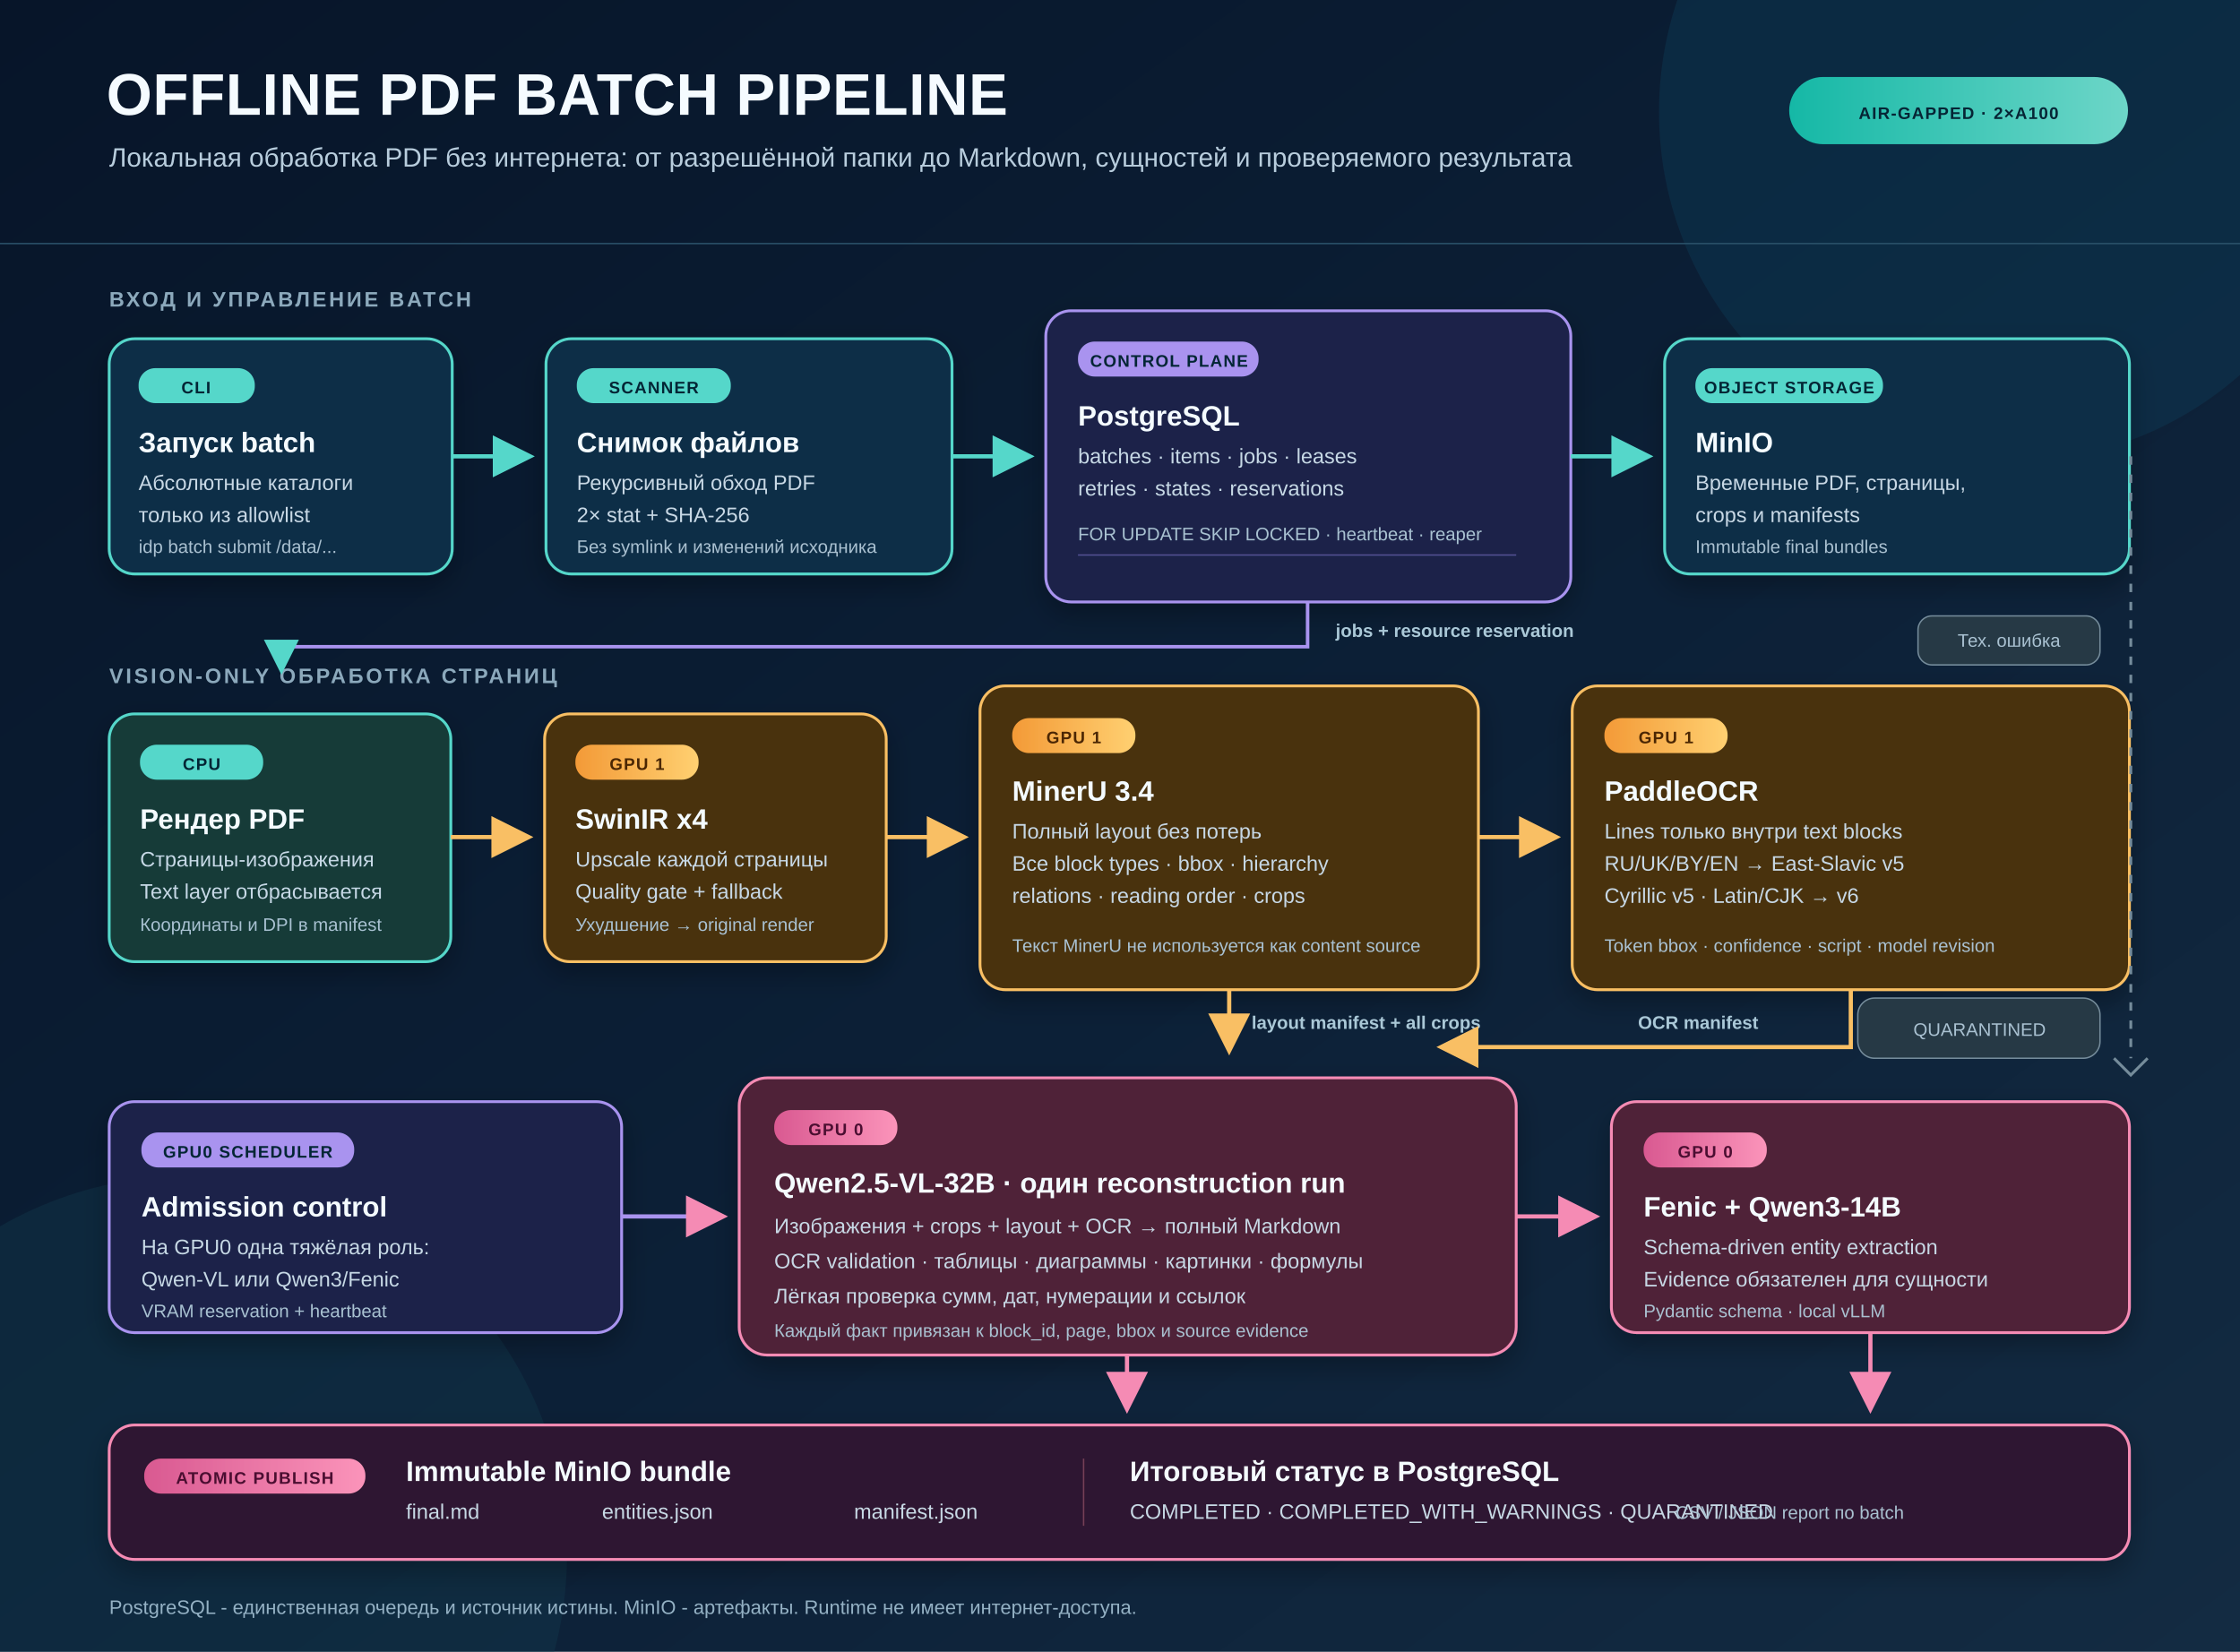
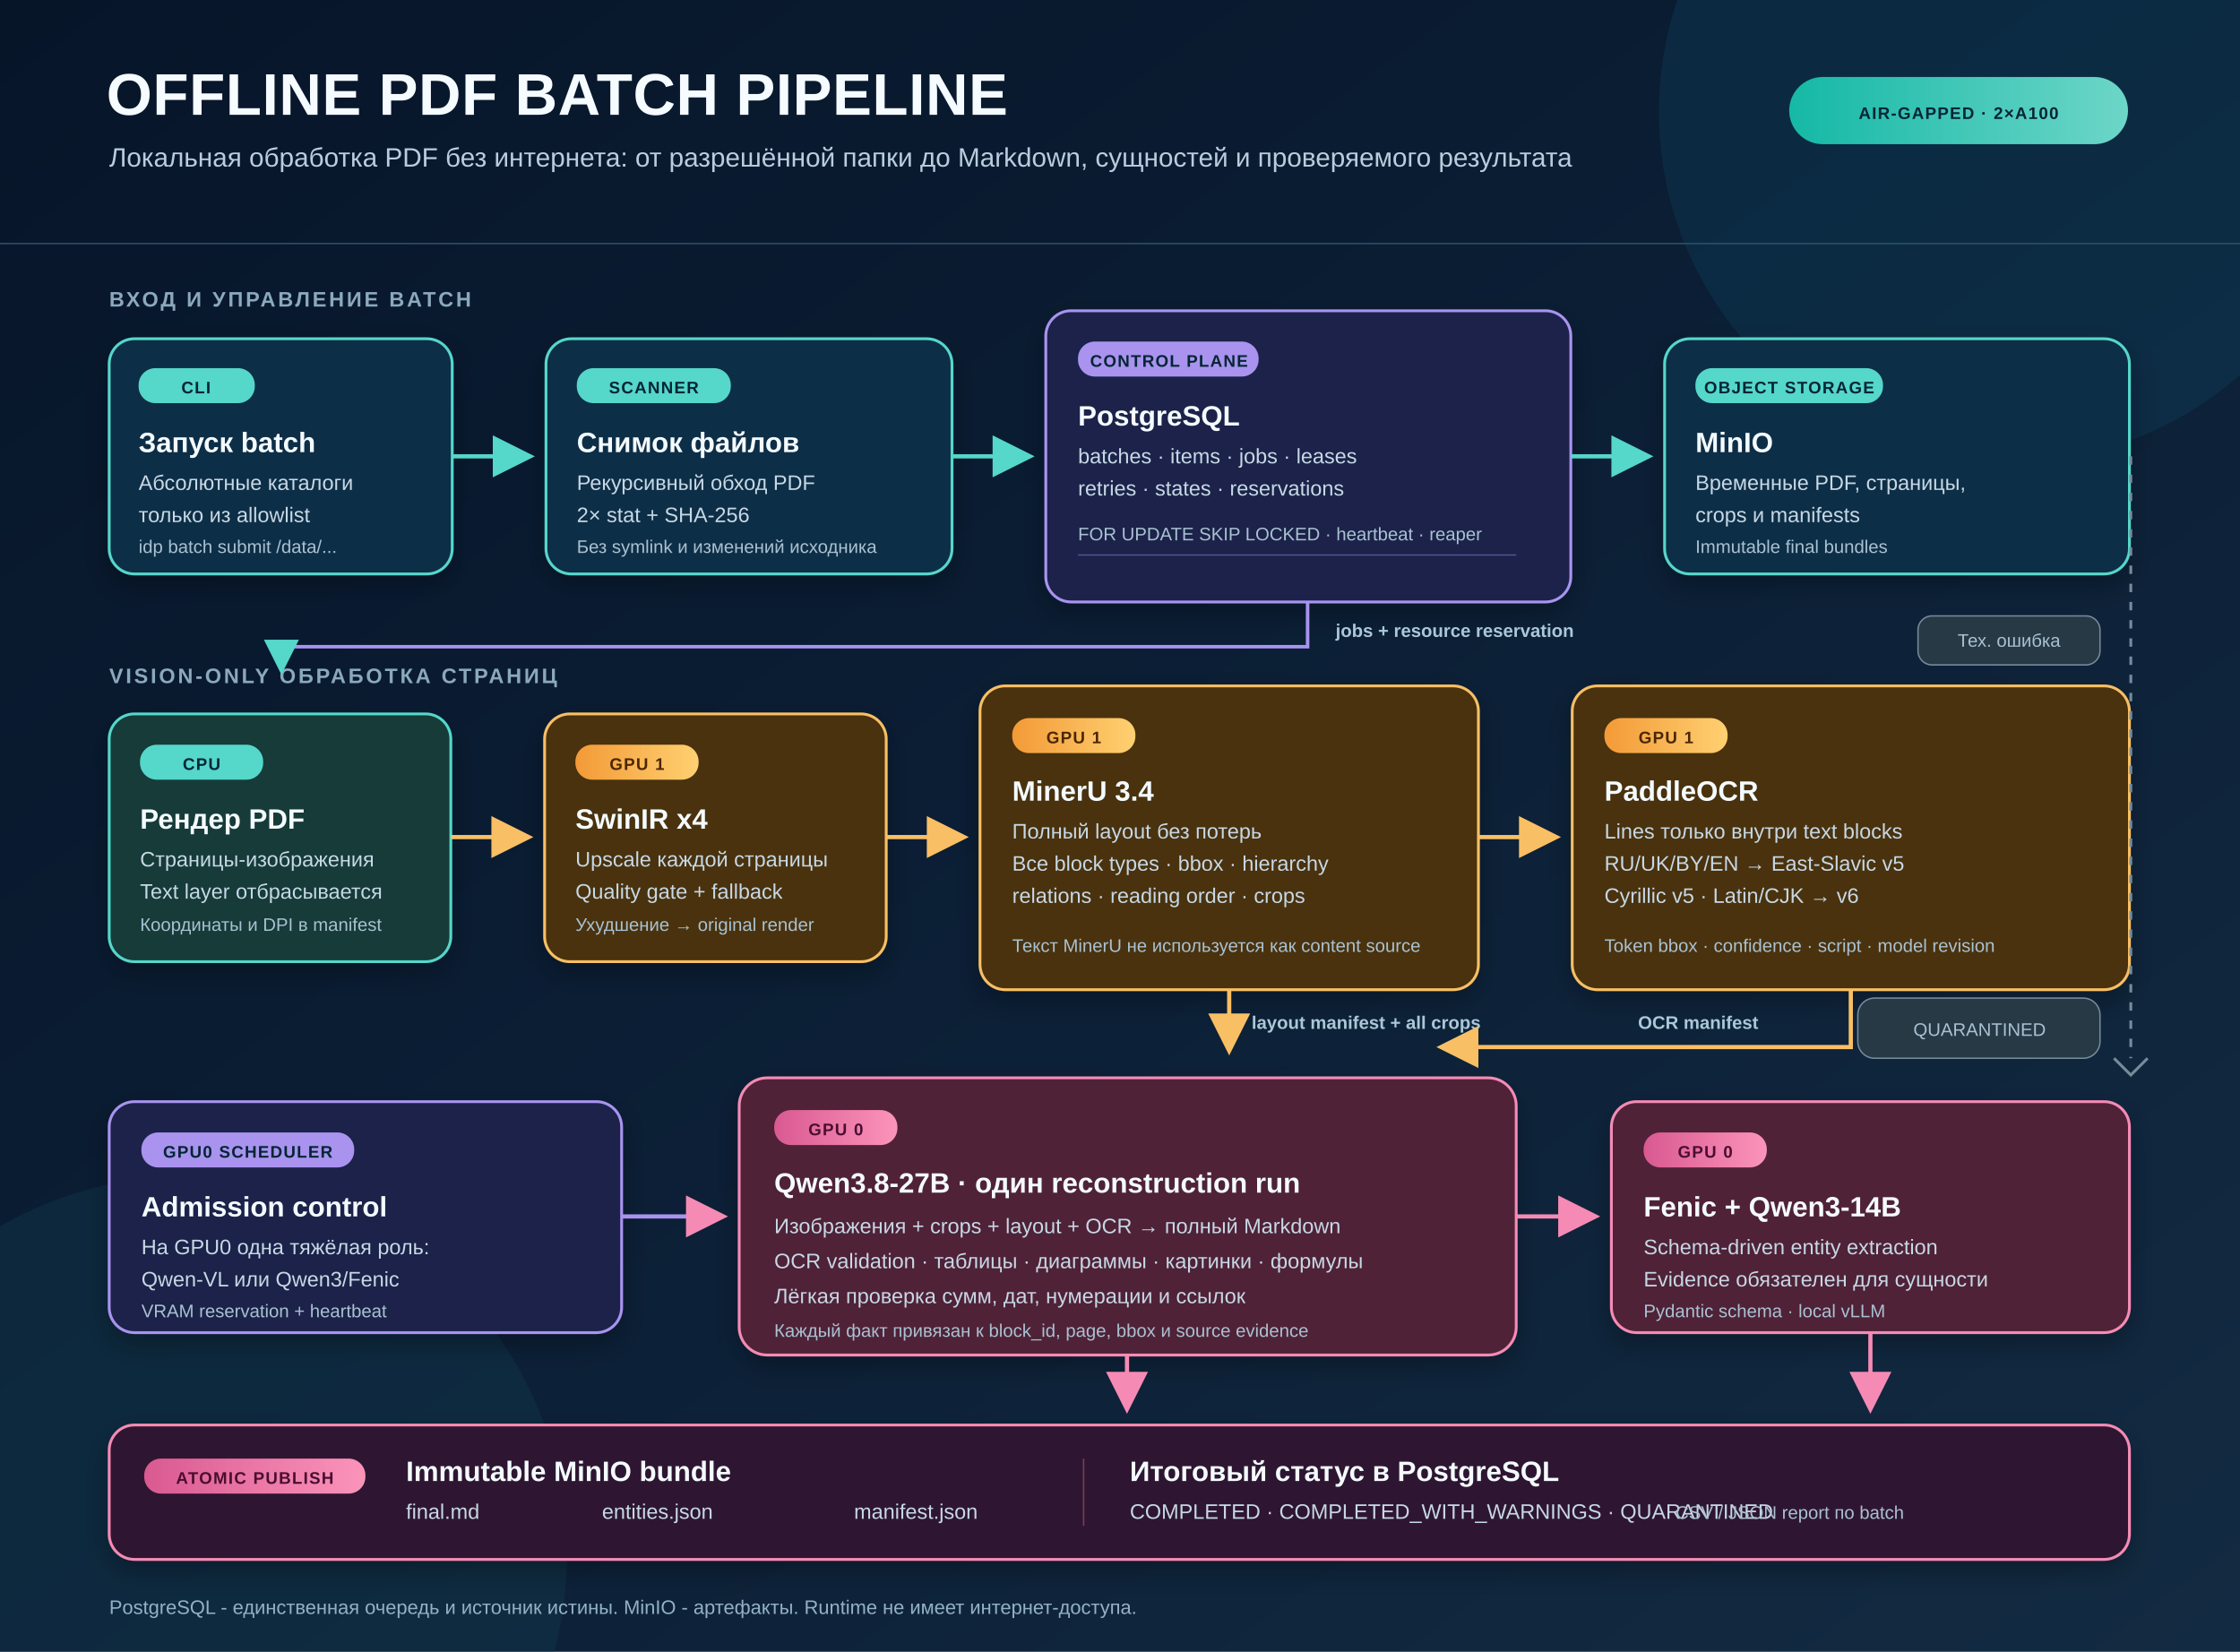
<svg xmlns="http://www.w3.org/2000/svg" width="1600" height="1180" viewBox="0 0 1600 1180" role="img" aria-labelledby="title description">
  <defs>
    <linearGradient id="background" x1="0" x2="1" y1="0" y2="1">
      <stop offset="0%" stop-color="#071529" />
      <stop offset="55%" stop-color="#0c2037" />
      <stop offset="100%" stop-color="#132b42" />
    </linearGradient>
    <linearGradient id="header" x1="0" x2="1">
      <stop offset="0%" stop-color="#15b8a6" />
      <stop offset="100%" stop-color="#6dd6c8" />
    </linearGradient>
    <linearGradient id="gpu" x1="0" x2="1">
      <stop offset="0%" stop-color="#f39a37" />
      <stop offset="100%" stop-color="#ffd071" />
    </linearGradient>
    <linearGradient id="result" x1="0" x2="1">
      <stop offset="0%" stop-color="#d95991" />
      <stop offset="100%" stop-color="#fb94ba" />
    </linearGradient>
    <filter id="shadow" x="-20%" y="-20%" width="140%" height="160%">
      <feDropShadow dx="0" dy="8" stdDeviation="10" flood-color="#000000" flood-opacity="0.28" />
    </filter>
    <marker id="arrow-teal" markerWidth="10" markerHeight="10" refX="8" refY="5" orient="auto">
      <path d="M0,0 L10,5 L0,10 Z" fill="#55d7ca" />
    </marker>
    <marker id="arrow-orange" markerWidth="10" markerHeight="10" refX="8" refY="5" orient="auto">
      <path d="M0,0 L10,5 L0,10 Z" fill="#f9bf64" />
    </marker>
    <marker id="arrow-pink" markerWidth="10" markerHeight="10" refX="8" refY="5" orient="auto">
      <path d="M0,0 L10,5 L0,10 Z" fill="#f58bb4" />
    </marker>
    <style>
      .heading { font: 700 42px Arial, Helvetica, sans-serif; fill: #f5fbff; letter-spacing: .4px; }
      .subtitle { font: 400 19px Arial, Helvetica, sans-serif; fill: #b8cddd; }
      .section { font: 700 15px Arial, Helvetica, sans-serif; fill: #8ca9bc; letter-spacing: 1.8px; }
      .node-title { font: 700 20px Arial, Helvetica, sans-serif; fill: #f4fbff; }
      .node-body { font: 400 15px Arial, Helvetica, sans-serif; fill: #c7d8e5; }
      .node-small { font: 400 13px Arial, Helvetica, sans-serif; fill: #a9c1d1; }
      .tag { font: 700 12px Arial, Helvetica, sans-serif; fill: #062535; letter-spacing: .8px; }
      .tag-dark { font: 700 12px Arial, Helvetica, sans-serif; fill: #4b2706; letter-spacing: .8px; }
      .tag-result { font: 700 12px Arial, Helvetica, sans-serif; fill: #4b1030; letter-spacing: .8px; }
      .label { font: 600 13px Arial, Helvetica, sans-serif; fill: #aac8d7; }
      .footer { font: 400 14px Arial, Helvetica, sans-serif; fill: #94b1c4; }
    </style>
  </defs>
  <rect width="1600" height="1180" fill="url(#background)" />
  <circle cx="1435" cy="80" r="250" fill="#0d3b55" opacity=".42" />
  <circle cx="135" cy="1110" r="270" fill="#123e50" opacity=".34" />
  <path d="M0 174 H1600" stroke="#2a5169" stroke-width="1" />
  <text x="76" y="82" class="heading">OFFLINE PDF BATCH PIPELINE</text>
  <text x="78" y="119" class="subtitle">Локальная обработка PDF без интернета: от разрешённой папки до Markdown, сущностей и проверяемого результата</text>
  <rect x="1278" y="55" width="242" height="48" rx="24" fill="url(#header)" />
  <text x="1399" y="85" text-anchor="middle" class="tag">AIR-GAPPED · 2×A100</text>
  <text x="78" y="219" class="section">ВХОД И УПРАВЛЕНИЕ BATCH</text>
  <text x="78" y="488" class="section">VISION-ONLY ОБРАБОТКА СТРАНИЦ</text>
  <text x="78" y="850" class="section">СБОРКА ДОКУМЕНТА И ПУБЛИКАЦИЯ</text>
  <g filter="url(#shadow)">
    <rect x="78" y="242" width="245" height="168" rx="18" fill="#102e47" stroke="#55d7ca" stroke-width="2" />
    <rect x="99" y="263" width="83" height="25" rx="12" fill="#55d7ca" />
    <text x="140" y="281" text-anchor="middle" class="tag">CLI</text>
    <text x="99" y="323" class="node-title">Запуск batch</text>
    <text x="99" y="350" class="node-body">Абсолютные каталоги</text>
    <text x="99" y="373" class="node-body">только из allowlist</text>
    <text x="99" y="395" class="node-small">idp batch submit /data/...</text>
  </g>
  <g filter="url(#shadow)">
    <rect x="390" y="242" width="290" height="168" rx="18" fill="#102e47" stroke="#55d7ca" stroke-width="2" />
    <rect x="412" y="263" width="110" height="25" rx="12" fill="#55d7ca" />
    <text x="467" y="281" text-anchor="middle" class="tag">SCANNER</text>
    <text x="412" y="323" class="node-title">Снимок файлов</text>
    <text x="412" y="350" class="node-body">Рекурсивный обход PDF</text>
    <text x="412" y="373" class="node-body">2× stat + SHA-256</text>
    <text x="412" y="395" class="node-small">Без symlink и изменений исходника</text>
  </g>
  <g filter="url(#shadow)">
    <rect x="747" y="222" width="375" height="208" rx="18" fill="#1b244a" stroke="#a993ef" stroke-width="2" />
    <rect x="770" y="244" width="129" height="25" rx="12" fill="#a993ef" />
    <text x="835" y="262" text-anchor="middle" class="tag">CONTROL PLANE</text>
    <text x="770" y="304" class="node-title">PostgreSQL</text>
    <text x="770" y="331" class="node-body">batches · items · jobs · leases</text>
    <text x="770" y="354" class="node-body">retries · states · reservations</text>
    <text x="770" y="386" class="node-small">FOR UPDATE SKIP LOCKED · heartbeat · reaper</text>
    <rect x="770" y="396" width="313" height="1" fill="#7367b9" opacity=".65" />
  </g>
  <g filter="url(#shadow)">
    <rect x="1189" y="242" width="332" height="168" rx="18" fill="#102e47" stroke="#55d7ca" stroke-width="2" />
    <rect x="1211" y="263" width="134" height="25" rx="12" fill="#55d7ca" />
    <text x="1278" y="281" text-anchor="middle" class="tag">OBJECT STORAGE</text>
    <text x="1211" y="323" class="node-title">MinIO</text>
    <text x="1211" y="350" class="node-body">Временные PDF, страницы,</text>
    <text x="1211" y="373" class="node-body">crops и manifests</text>
    <text x="1211" y="395" class="node-small">Immutable final bundles</text>
  </g>
  <path d="M323 326 H376" stroke="#55d7ca" stroke-width="3" fill="none" marker-end="url(#arrow-teal)" />
  <path d="M680 326 H733" stroke="#55d7ca" stroke-width="3" fill="none" marker-end="url(#arrow-teal)" />
  <path d="M1122 326 H1175" stroke="#55d7ca" stroke-width="3" fill="none" marker-end="url(#arrow-teal)" />
  <path d="M934 430 V462 H201 V477" stroke="#a993ef" stroke-width="2.5" fill="none" marker-end="url(#arrow-teal)" />
  <text x="954" y="455" class="label">jobs + resource reservation</text>
  <g filter="url(#shadow)">
    <rect x="78" y="510" width="244" height="177" rx="18" fill="#123a38" stroke="#55d7ca" stroke-width="2" />
    <rect x="100" y="532" width="88" height="25" rx="12" fill="#55d7ca" />
    <text x="144" y="550" text-anchor="middle" class="tag">CPU</text>
    <text x="100" y="592" class="node-title">Рендер PDF</text>
    <text x="100" y="619" class="node-body">Страницы-изображения</text>
    <text x="100" y="642" class="node-body">Text layer отбрасывается</text>
    <text x="100" y="665" class="node-small">Координаты и DPI в manifest</text>
  </g>
  <g filter="url(#shadow)">
    <rect x="389" y="510" width="244" height="177" rx="18" fill="#49320f" stroke="#f9bf64" stroke-width="2" />
    <rect x="411" y="532" width="88" height="25" rx="12" fill="url(#gpu)" />
    <text x="455" y="550" text-anchor="middle" class="tag-dark">GPU 1</text>
    <text x="411" y="592" class="node-title">SwinIR x4</text>
    <text x="411" y="619" class="node-body">Upscale каждой страницы</text>
    <text x="411" y="642" class="node-body">Quality gate + fallback</text>
    <text x="411" y="665" class="node-small">Ухудшение → original render</text>
  </g>
  <g filter="url(#shadow)">
    <rect x="700" y="490" width="356" height="217" rx="18" fill="#49320f" stroke="#f9bf64" stroke-width="2" />
    <rect x="723" y="513" width="88" height="25" rx="12" fill="url(#gpu)" />
    <text x="767" y="531" text-anchor="middle" class="tag-dark">GPU 1</text>
    <text x="723" y="572" class="node-title">MinerU 3.4</text>
    <text x="723" y="599" class="node-body">Полный layout без потерь</text>
    <text x="723" y="622" class="node-body">Все block types · bbox · hierarchy</text>
    <text x="723" y="645" class="node-body">relations · reading order · crops</text>
    <text x="723" y="680" class="node-small">Текст MinerU не используется как content source</text>
  </g>
  <g filter="url(#shadow)">
    <rect x="1123" y="490" width="398" height="217" rx="18" fill="#49320f" stroke="#f9bf64" stroke-width="2" />
    <rect x="1146" y="513" width="88" height="25" rx="12" fill="url(#gpu)" />
    <text x="1190" y="531" text-anchor="middle" class="tag-dark">GPU 1</text>
    <text x="1146" y="572" class="node-title">PaddleOCR</text>
    <text x="1146" y="599" class="node-body">Lines только внутри text blocks</text>
    <text x="1146" y="622" class="node-body">RU/UK/BY/EN → East-Slavic v5</text>
    <text x="1146" y="645" class="node-body">Cyrillic v5 · Latin/CJK → v6</text>
    <text x="1146" y="680" class="node-small">Token bbox · confidence · script · model revision</text>
  </g>
  <path d="M322 598 H375" stroke="#f9bf64" stroke-width="3" fill="none" marker-end="url(#arrow-orange)" />
  <path d="M633 598 H686" stroke="#f9bf64" stroke-width="3" fill="none" marker-end="url(#arrow-orange)" />
  <path d="M1056 598 H1109" stroke="#f9bf64" stroke-width="3" fill="none" marker-end="url(#arrow-orange)" />
  <path d="M878 707 V748" stroke="#f9bf64" stroke-width="3" fill="none" marker-end="url(#arrow-orange)" />
  <text x="894" y="735" class="label">layout manifest + all crops</text>
  <path d="M1322 707 V748 H1032" stroke="#f9bf64" stroke-width="3" fill="none" marker-end="url(#arrow-orange)" />
  <text x="1170" y="735" class="label">OCR manifest</text>
  <g filter="url(#shadow)">
    <rect x="528" y="770" width="555" height="198" rx="20" fill="#502237" stroke="#f58bb4" stroke-width="2" />
    <rect x="553" y="793" width="88" height="25" rx="12" fill="url(#result)" />
    <text x="597" y="811" text-anchor="middle" class="tag-result">GPU 0</text>
-     <text x="553" y="852" class="node-title">Qwen2.5-VL-32B · один reconstruction run</text>
+     <text x="553" y="852" class="node-title">Qwen3.8-27B · один reconstruction run</text>
    <text x="553" y="881" class="node-body">Изображения + crops + layout + OCR → полный Markdown</text>
    <text x="553" y="906" class="node-body">OCR validation · таблицы · диаграммы · картинки · формулы</text>
    <text x="553" y="931" class="node-body">Лёгкая проверка сумм, дат, нумерации и ссылок</text>
    <text x="553" y="955" class="node-small">Каждый факт привязан к block_id, page, bbox и source evidence</text>
  </g>
  <g filter="url(#shadow)">
    <rect x="78" y="787" width="366" height="165" rx="18" fill="#1b244a" stroke="#a993ef" stroke-width="2" />
    <rect x="101" y="809" width="152" height="25" rx="12" fill="#a993ef" />
    <text x="177" y="827" text-anchor="middle" class="tag">GPU0 SCHEDULER</text>
    <text x="101" y="869" class="node-title">Admission control</text>
    <text x="101" y="896" class="node-body">На GPU0 одна тяжёлая роль:</text>
    <text x="101" y="919" class="node-body">Qwen-VL или Qwen3/Fenic</text>
    <text x="101" y="941" class="node-small">VRAM reservation + heartbeat</text>
  </g>
  <g filter="url(#shadow)">
    <rect x="1151" y="787" width="370" height="165" rx="18" fill="#502237" stroke="#f58bb4" stroke-width="2" />
    <rect x="1174" y="809" width="88" height="25" rx="12" fill="url(#result)" />
    <text x="1218" y="827" text-anchor="middle" class="tag-result">GPU 0</text>
    <text x="1174" y="869" class="node-title">Fenic + Qwen3-14B</text>
    <text x="1174" y="896" class="node-body">Schema-driven entity extraction</text>
    <text x="1174" y="919" class="node-body">Evidence обязателен для сущности</text>
    <text x="1174" y="941" class="node-small">Pydantic schema · local vLLM</text>
  </g>
  <path d="M444 869 H514" stroke="#a993ef" stroke-width="3" fill="none" marker-end="url(#arrow-pink)" />
  <path d="M1083 869 H1137" stroke="#f58bb4" stroke-width="3" fill="none" marker-end="url(#arrow-pink)" />
  <g filter="url(#shadow)">
    <rect x="78" y="1018" width="1443" height="96" rx="18" fill="#2f1730" stroke="#f58bb4" stroke-width="2" />
    <rect x="103" y="1042" width="158" height="25" rx="12" fill="url(#result)" />
    <text x="182" y="1060" text-anchor="middle" class="tag-result">ATOMIC PUBLISH</text>
    <text x="290" y="1058" class="node-title">Immutable MinIO bundle</text>
    <text x="290" y="1085" class="node-body">final.md</text>
    <text x="430" y="1085" class="node-body">entities.json</text>
    <text x="610" y="1085" class="node-body">manifest.json</text>
    <path d="M774 1042 V1090" stroke="#754059" stroke-width="1" />
    <text x="807" y="1058" class="node-title">Итоговый статус в PostgreSQL</text>
    <text x="807" y="1085" class="node-body">COMPLETED · COMPLETED_WITH_WARNINGS · QUARANTINED</text>
    <text x="1360" y="1085" text-anchor="end" class="node-small">CSV / JSON report по batch</text>
  </g>
  <path d="M1336 952 V1004" stroke="#f58bb4" stroke-width="3" fill="none" marker-end="url(#arrow-pink)" />
  <path d="M805 968 V1004" stroke="#f58bb4" stroke-width="3" fill="none" marker-end="url(#arrow-pink)" />
  <path d="M1522 326 V756" stroke="#758c9b" stroke-width="2" stroke-dasharray="6 7" fill="none" />
  <path d="M1510 756 L1522 768 L1534 756" fill="none" stroke="#758c9b" stroke-width="2" />
  <rect x="1370" y="440" width="130" height="35" rx="10" fill="#263945" stroke="#758c9b" />
  <text x="1435" y="462" text-anchor="middle" class="node-small">Тех. ошибка</text>
  <rect x="1327" y="713" width="173" height="43" rx="12" fill="#263945" stroke="#758c9b" />
  <text x="1414" y="740" text-anchor="middle" class="node-small">QUARANTINED</text>
  <text x="78" y="1153" class="footer">PostgreSQL - единственная очередь и источник истины. MinIO - артефакты. Runtime не имеет интернет-доступа.</text>
</svg>
